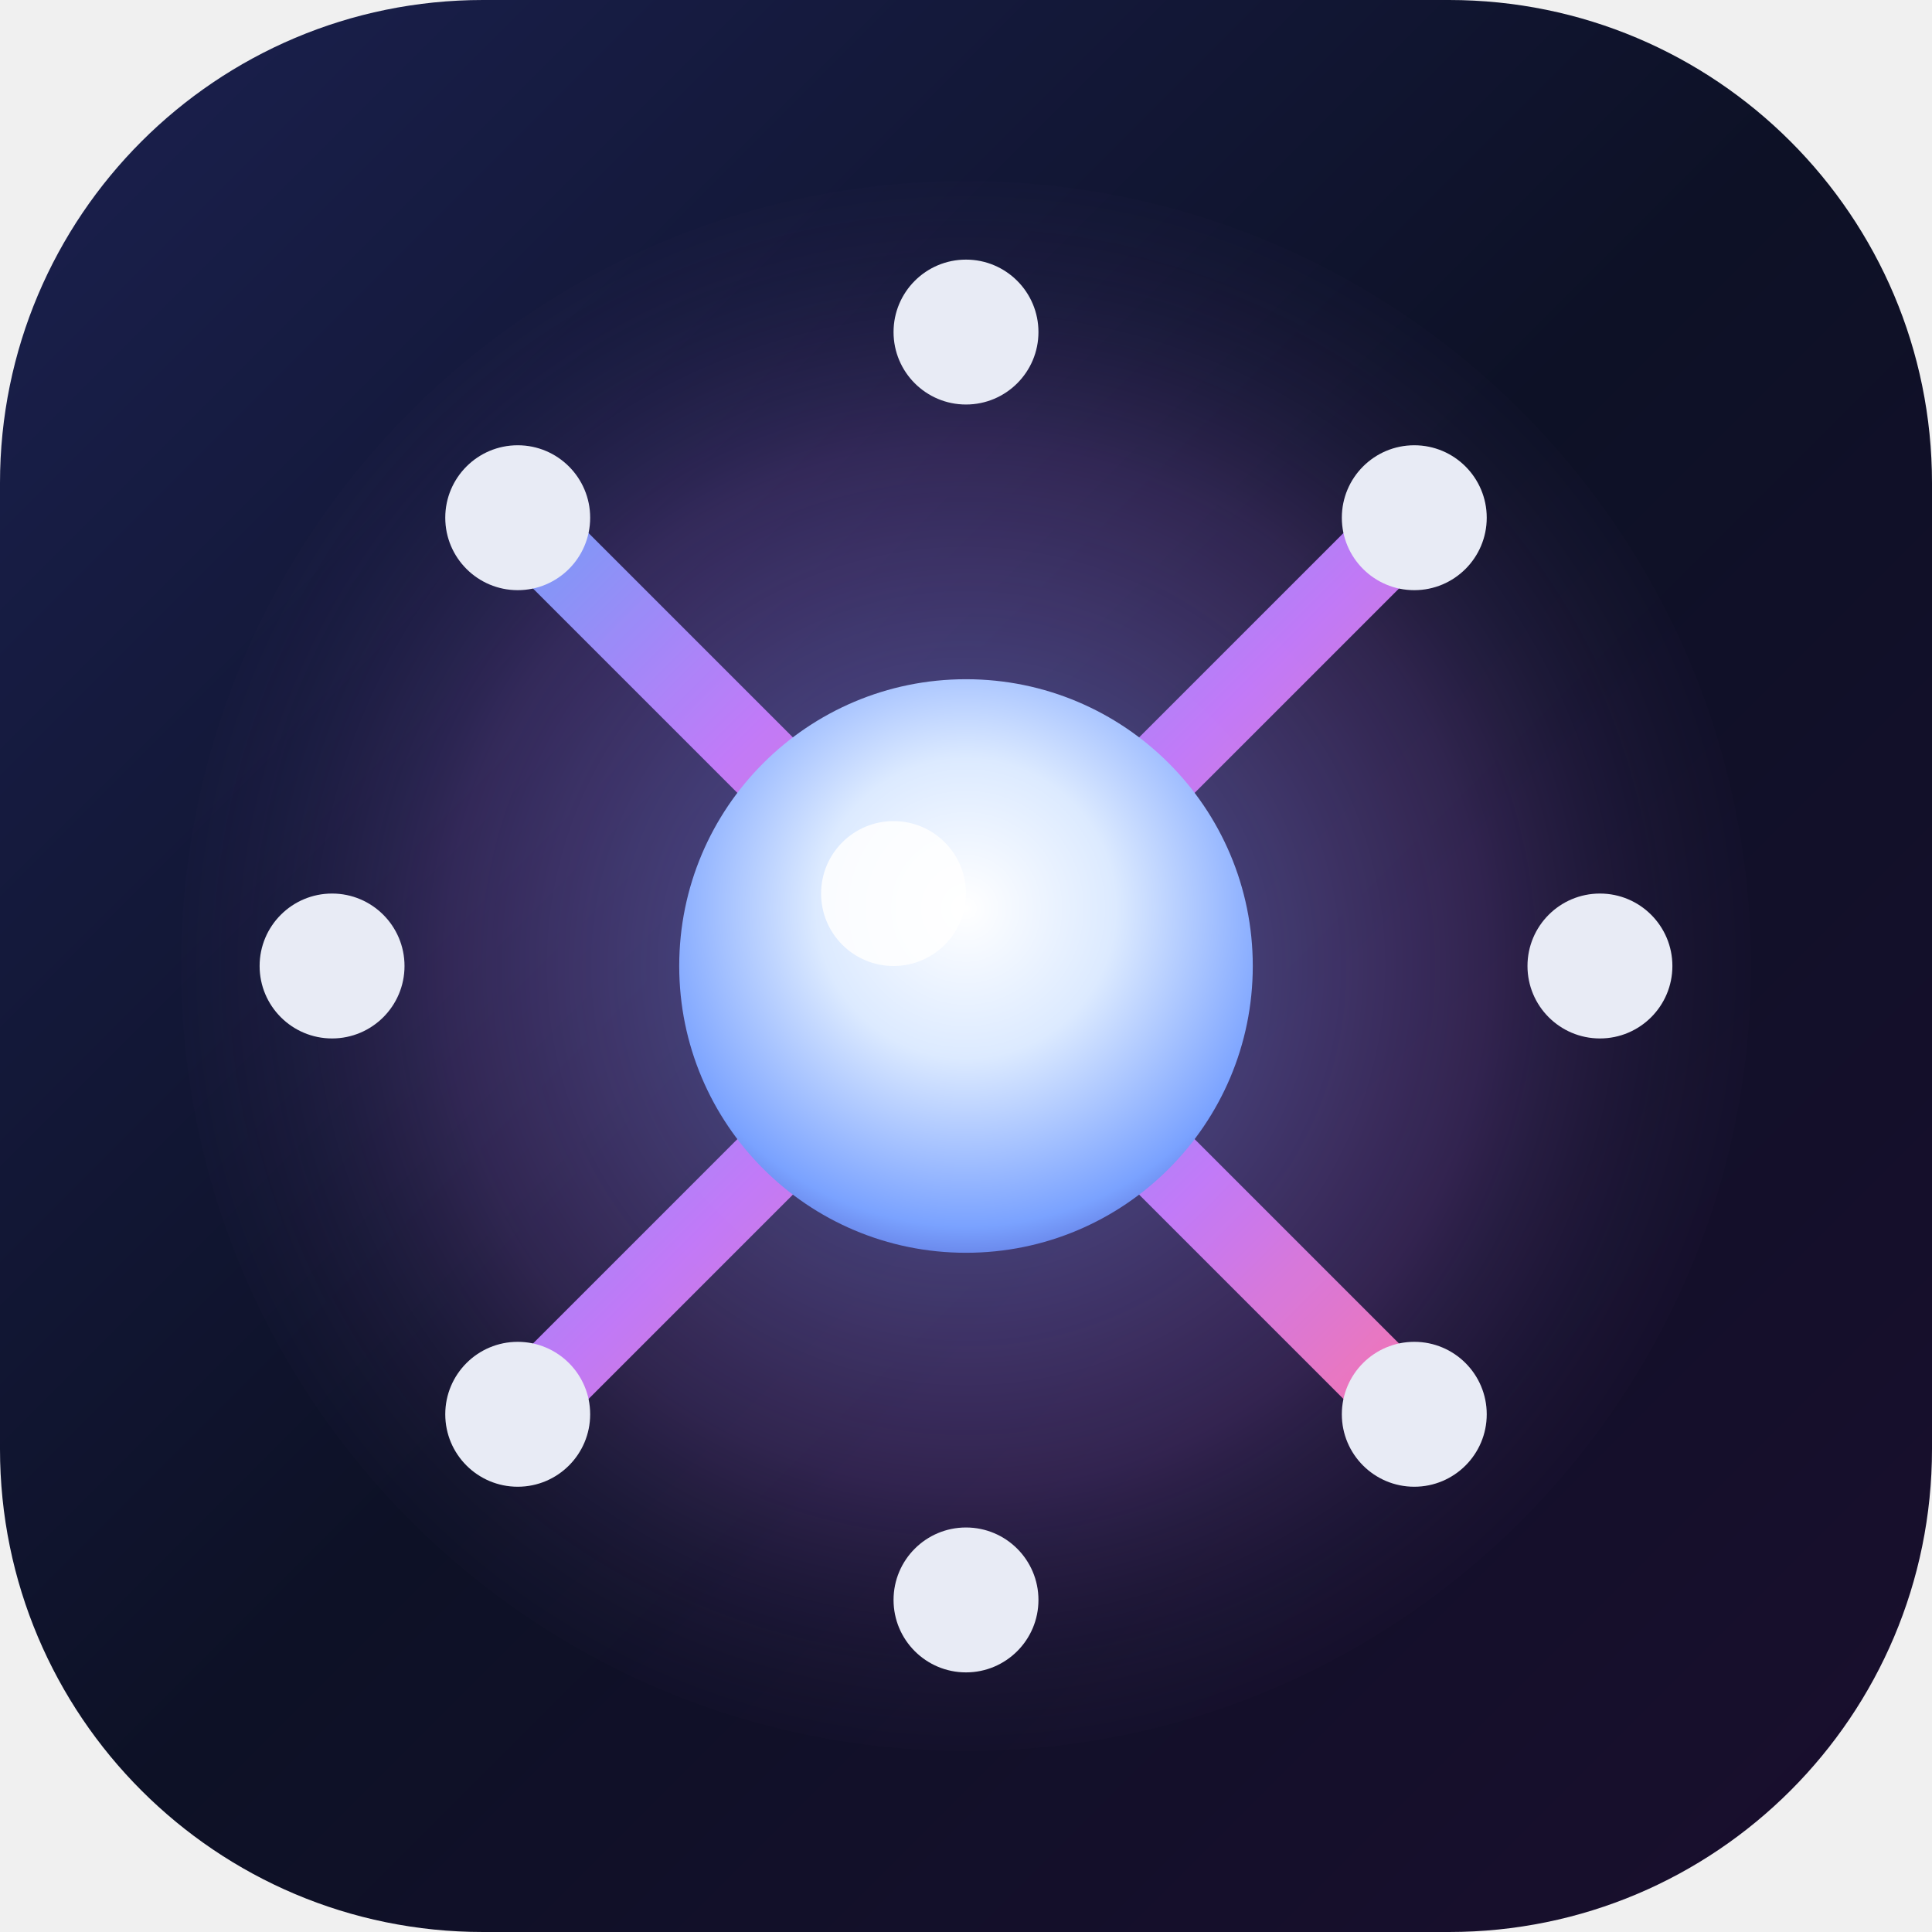
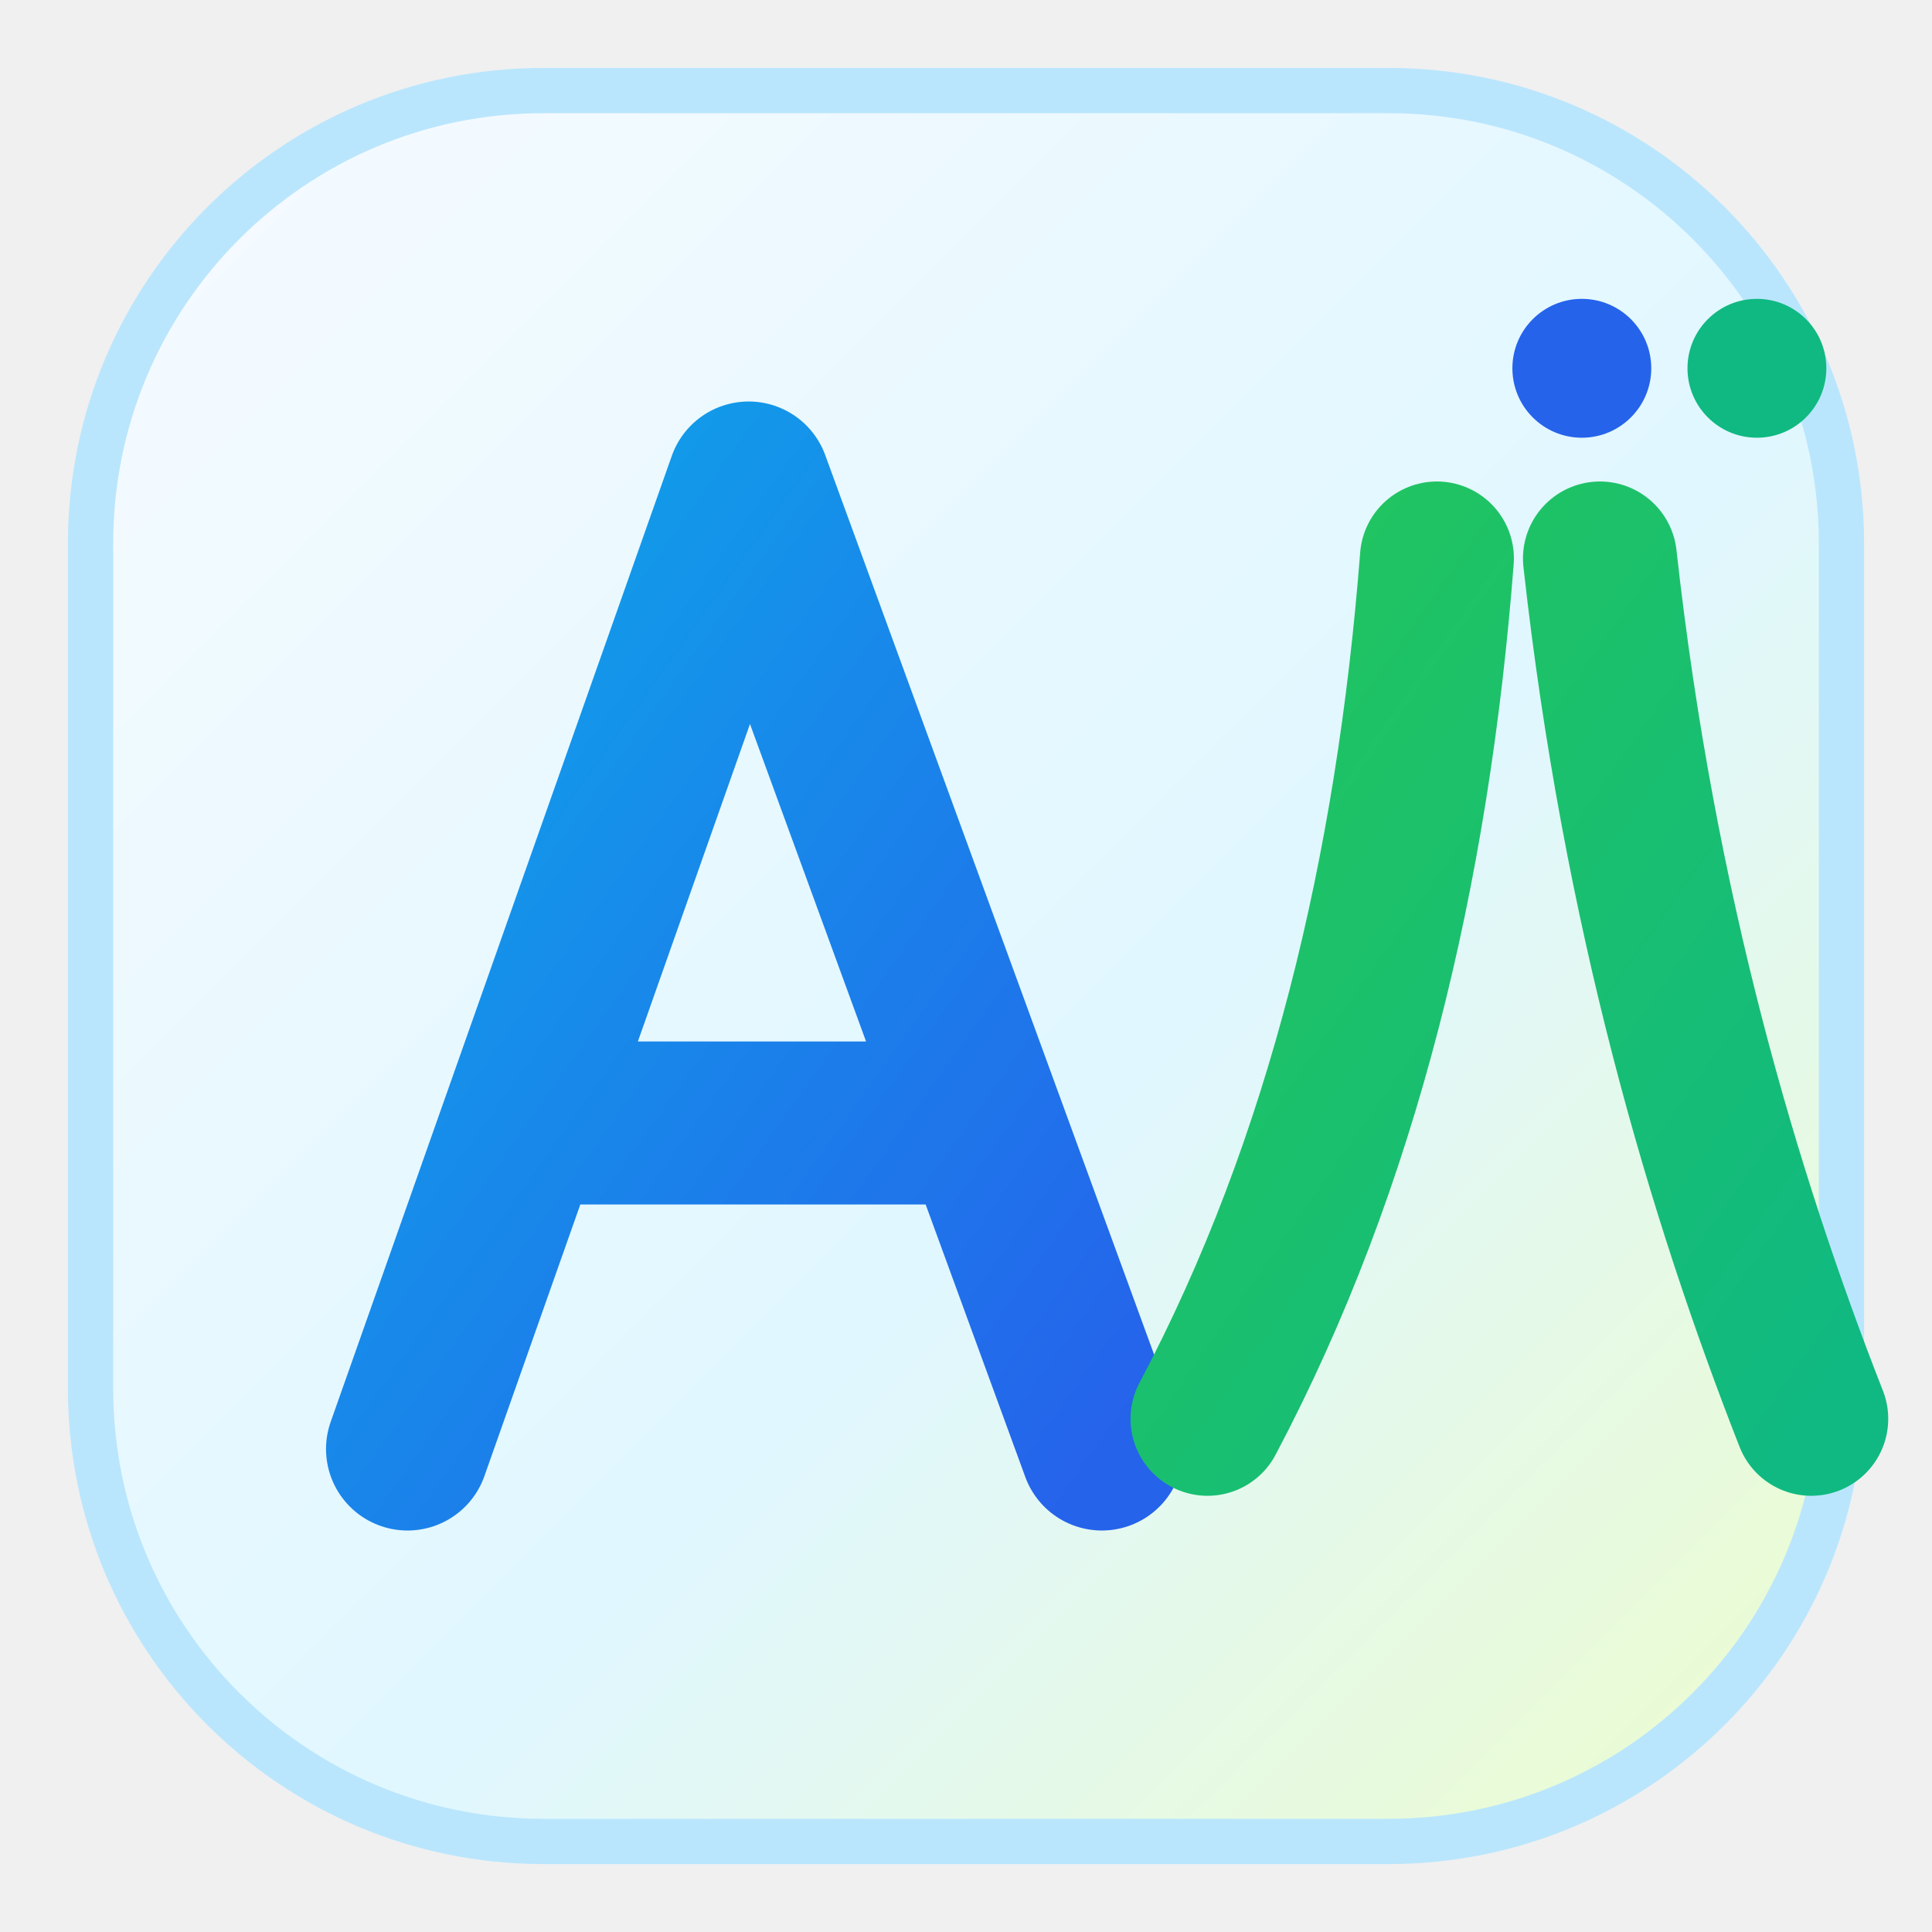
- <svg xmlns="http://www.w3.org/2000/svg" viewBox="0 0 64 64">
+ <svg xmlns="http://www.w3.org/2000/svg" viewBox="0 0 64 64" role="img" aria-label="AIハブ">
  <defs>
-     <linearGradient id="aihBg" x1="0" y1="0" x2="1" y2="1">
-       <stop offset="0" stop-color="#1b2150" />
-       <stop offset="0.5" stop-color="#0d1126" />
-       <stop offset="1" stop-color="#1a0e2e" />
+     <linearGradient id="bg" x1="0" y1="0" x2="1" y2="1">
+       <stop offset="0" stop-color="#F7FBFF" />
+       <stop offset="0.58" stop-color="#E0F7FF" />
+       <stop offset="1" stop-color="#ECFCCB" />
    </linearGradient>
-     <linearGradient id="aihSpoke" x1="0" y1="0" x2="1" y2="1">
-       <stop offset="0" stop-color="#7aa2ff" />
-       <stop offset="0.5" stop-color="#c77dff" />
-       <stop offset="1" stop-color="#ff7ab6" />
+     <linearGradient id="blue" x1="0" y1="0" x2="1" y2="1">
+       <stop offset="0" stop-color="#0EA5E9" />
+       <stop offset="1" stop-color="#2563EB" />
    </linearGradient>
-     <radialGradient id="aihHub" cx="0.5" cy="0.4" r="0.65">
-       <stop offset="0" stop-color="#ffffff" />
-       <stop offset="0.4" stop-color="#dceaff" />
-       <stop offset="0.85" stop-color="#7aa2ff" />
-       <stop offset="1" stop-color="#5b6fd8" />
-     </radialGradient>
-     <radialGradient id="aihHalo" cx="0.5" cy="0.5" r="0.55">
-       <stop offset="0" stop-color="#7aa2ff" stop-opacity="0.55" />
-       <stop offset="0.6" stop-color="#c77dff" stop-opacity="0.18" />
-       <stop offset="1" stop-color="#0d1126" stop-opacity="0" />
-     </radialGradient>
+     <linearGradient id="green" x1="0" y1="0" x2="1" y2="1">
+       <stop offset="0" stop-color="#22C55E" />
+       <stop offset="1" stop-color="#10B981" />
+     </linearGradient>
  </defs>
-   <rect x="0" y="0" width="64" height="64" rx="16" fill="url(#aihBg)" />
-   <circle cx="32" cy="32" r="26" fill="url(#aihHalo)" />
-   <g stroke="url(#aihSpoke)" stroke-width="2.6" stroke-linecap="round" opacity="0.95">
-     <line x1="32" y1="32" x2="32" y2="11" />
-     <line x1="32" y1="32" x2="46.85" y2="17.15" />
-     <line x1="32" y1="32" x2="53" y2="32" />
-     <line x1="32" y1="32" x2="46.85" y2="46.85" />
-     <line x1="32" y1="32" x2="32" y2="53" />
-     <line x1="32" y1="32" x2="17.15" y2="46.85" />
-     <line x1="32" y1="32" x2="11" y2="32" />
-     <line x1="32" y1="32" x2="17.15" y2="17.15" />
-   </g>
-   <g fill="#e8ebf5">
-     <circle cx="32" cy="11" r="2.4" />
-     <circle cx="46.85" cy="17.15" r="2.4" />
-     <circle cx="53" cy="32" r="2.4" />
-     <circle cx="46.85" cy="46.85" r="2.4" />
-     <circle cx="32" cy="53" r="2.4" />
-     <circle cx="17.15" cy="46.85" r="2.4" />
-     <circle cx="11" cy="32" r="2.4" />
-     <circle cx="17.15" cy="17.15" r="2.4" />
-   </g>
-   <circle cx="32" cy="32" r="9.5" fill="url(#aihHub)" />
-   <circle cx="29.6" cy="29.6" r="2.4" fill="#ffffff" opacity="0.85" />
+   <rect x="3" y="3" width="58" height="58" rx="15" fill="url(#bg)" />
+   <rect x="3" y="3" width="58" height="58" rx="15" fill="none" stroke="#BAE6FD" stroke-width="1.5" />
+   <path d="M13.5 48L24.8 16L36.5 48M18.4 37.2H31.6" fill="none" stroke="url(#blue)" stroke-width="5.4" stroke-linecap="round" stroke-linejoin="round" />
+   <path d="M40 47C44.5 38.5 46.8 28.8 47.6 18.5M53 18.5C54.3 30.2 57.1 39.6 60 47" fill="none" stroke="url(#green)" stroke-width="5.1" stroke-linecap="round" />
+   <circle cx="52.4" cy="12.2" r="2.3" fill="#2563EB" />
+   <circle cx="58.2" cy="12.2" r="2.3" fill="#10B981" />
</svg>
